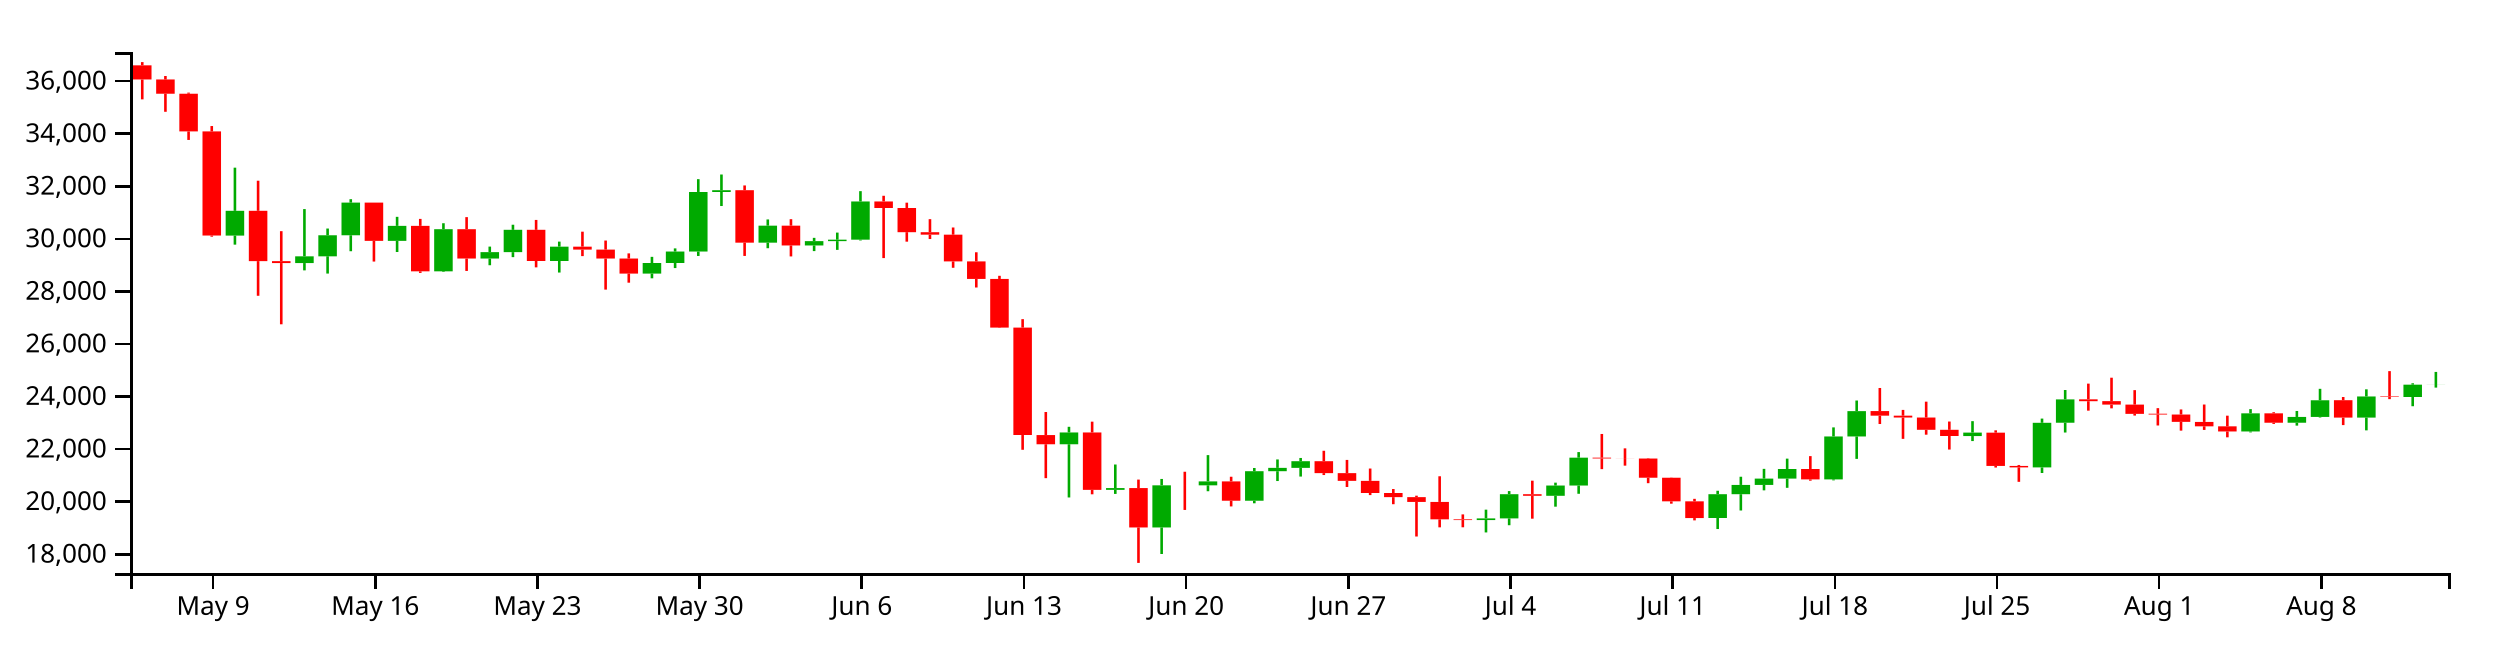
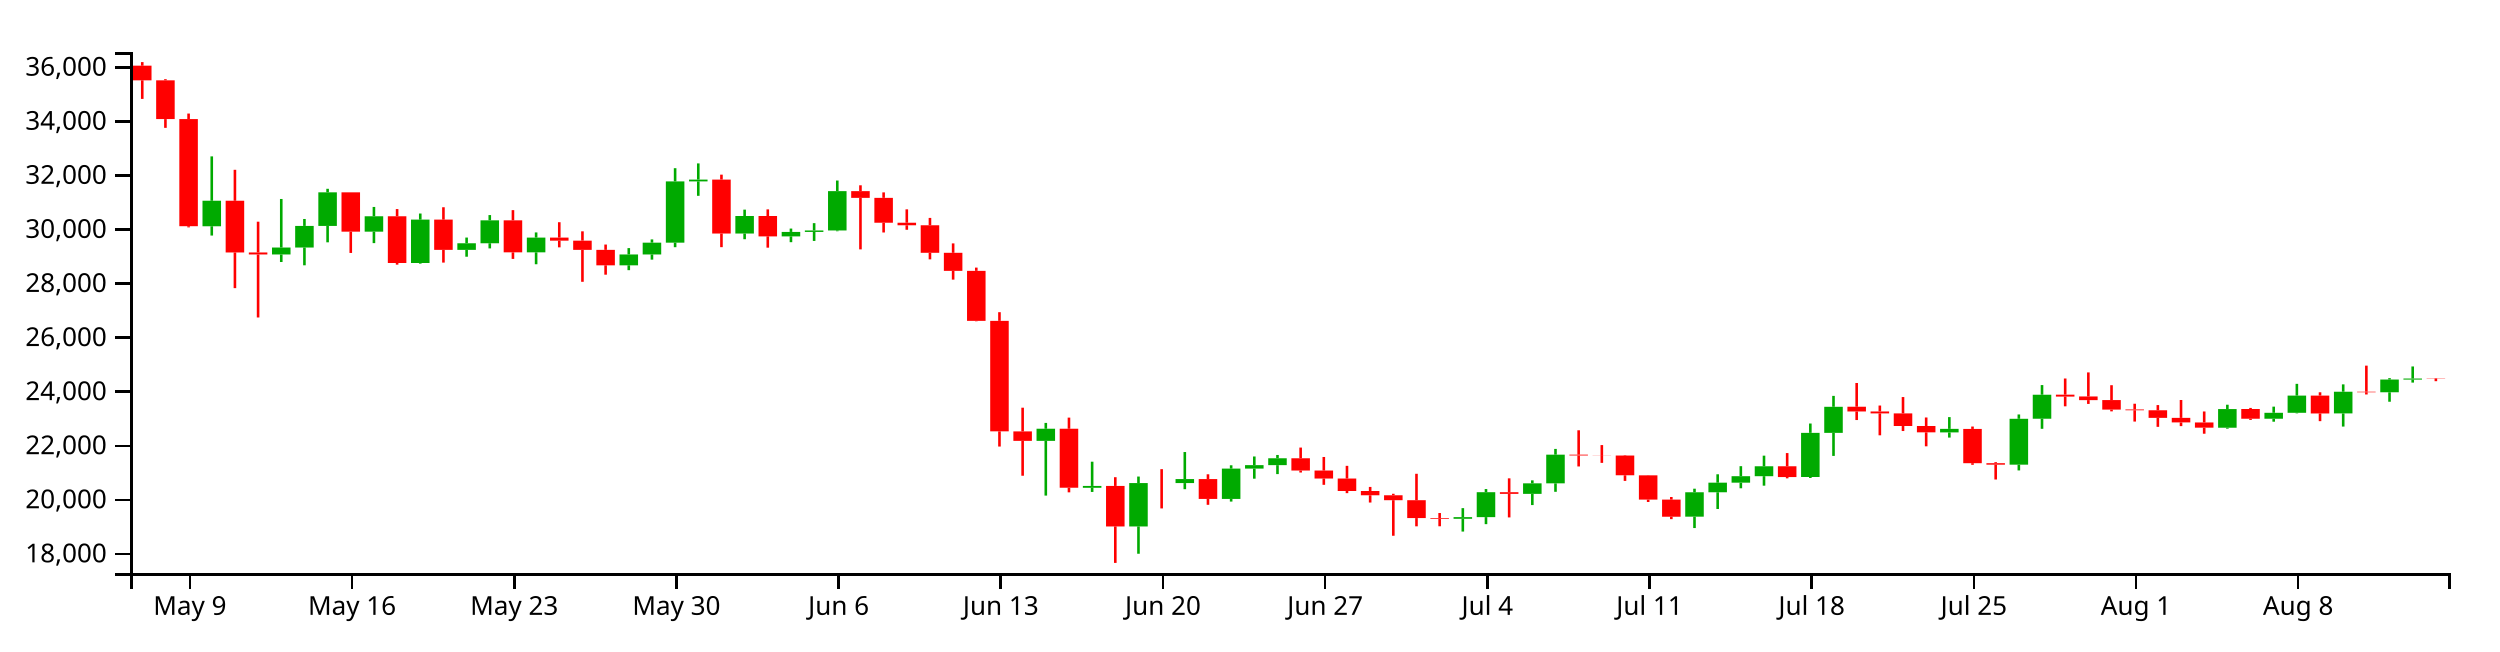
<svg xmlns="http://www.w3.org/2000/svg" version="1.1" width="960" height="250">
  <g transform="translate(50,20)">
    <style>.axis path,.axis line{fill:none;stroke:#000;shape-rendering:crispEdges;}path.candle{stroke:#000000;}path.candle.body{stroke-width:0;}path.candle.up{fill:#00AA00;stroke:#00AA00;}path.candle.down{fill:#FF0000;stroke:#FF0000;}</style>
    <g class="candlestick">
      <g class="data">
-         <path class="candle body up" d="M 36.653 70.474 l 7.117 0 L 43.77 60.958 l -7.117 0 L 36.653 70.474 M 63.343 81.016 l 7.117 0 L 70.46 78.419 l -7.117 0 L 63.343 81.016 M 72.239 78.419 l 7.117 0 L 79.356 70.348 l -7.117 0 L 72.239 78.419 M 81.136 70.348 l 7.117 0 L 88.253 57.811 l -7.117 0 L 81.136 70.348 M 98.928 72.495 l 7.117 0 L 106.046 66.732 l -7.117 0 L 98.928 72.495 M 116.721 84.189 l 7.117 0 L 123.838 68.001 l -7.117 0 L 116.721 84.189 M 134.514 79.287 l 7.117 0 L 141.631 76.824 l -7.117 0 L 134.514 79.287 M 143.411 76.824 l 7.117 0 L 150.528 68.256 l -7.117 0 L 143.411 76.824 M 161.204 80.215 l 7.117 0 L 168.321 74.709 l -7.117 0 L 161.204 80.215 M 196.789 85.052 l 7.117 0 L 203.906 81 l -7.117 0 L 196.789 85.052 M 205.686 81 l 7.117 0 L 212.803 76.592 l -7.117 0 L 205.686 81 M 214.582 76.592 l 7.117 0 L 221.699 53.72 l -7.117 0 L 214.582 76.592 M 223.479 53.72 l 7.117 0 L 230.596 53.045 l -7.117 0 L 223.479 53.72 M 241.271 73.183 l 7.117 0 L 248.389 66.655 l -7.117 0 L 241.271 73.183 M 259.064 74.249 l 7.117 0 L 266.182 72.595 l -7.117 0 L 259.064 74.249 M 267.961 72.595 l 7.117 0 L 275.078 72.038 l -7.117 0 L 267.961 72.595 M 276.857 72.039 l 7.117 0 L 283.974 57.364 l -7.117 0 L 276.857 72.039 M 356.925 150.59 l 7.117 0 L 364.042 146.075 l -7.117 0 L 356.925 150.59 M 374.718 168.11 l 7.117 0 L 381.835 167.421 l -7.117 0 L 374.718 168.11 M 392.511 182.541 l 7.117 0 L 399.628 166.359 l -7.117 0 L 392.511 182.541 M 410.304 166.36 l 7.117 0 L 417.421 164.85 l -7.117 0 L 410.304 166.36 M 428.097 172.274 l 7.117 0 L 435.214 160.948 l -7.117 0 L 428.097 172.274 M 436.993 160.948 l 7.117 0 L 444.11 159.661 l -7.117 0 L 436.993 160.948 M 445.89 159.661 l 7.117 0 L 453.007 157.102 l -7.117 0 L 445.89 159.661 M 517.061 179.694 l 7.117 0 L 524.178 179.058 l -7.117 0 L 517.061 179.694 M 525.958 179.058 l 7.117 0 L 533.075 169.764 l -7.117 0 L 525.958 179.058 M 543.75 170.378 l 7.117 0 L 550.868 166.455 l -7.117 0 L 543.75 170.378 M 552.647 166.455 l 7.117 0 L 559.764 155.752 l -7.117 0 L 552.647 166.455 M 606.026 178.902 l 7.117 0 L 613.143 169.782 l -7.117 0 L 606.026 178.902 M 614.922 169.782 l 7.117 0 L 622.039 166.21 l -7.117 0 L 614.922 169.782 M 623.818 166.21 l 7.117 0 L 630.936 163.775 l -7.117 0 L 623.818 166.21 M 632.715 163.775 l 7.117 0 L 639.832 160.086 l -7.117 0 L 632.715 163.775 M 650.508 164.083 l 7.117 0 L 657.625 147.601 l -7.117 0 L 650.508 164.083 M 659.404 147.601 l 7.117 0 L 666.521 137.871 l -7.117 0 L 659.404 147.601 M 703.886 147.439 l 7.117 0 L 711.004 146.116 l -7.117 0 L 703.886 147.439 M 730.576 159.489 l 7.117 0 L 737.693 142.354 l -7.117 0 L 730.576 159.489 M 739.472 142.335 l 7.117 0 L 746.589 133.366 l -7.117 0 L 739.472 142.335 M 810.644 145.685 l 7.117 0 L 817.761 138.721 l -7.117 0 L 810.644 145.685 M 828.437 142.336 l 7.117 0 L 835.554 140.114 l -7.117 0 L 828.437 142.336 M 837.333 140.114 l 7.117 0 L 844.45 133.699 l -7.117 0 L 837.333 140.114 M 855.126 140.347 l 7.117 0 L 862.243 132.245 l -7.117 0 L 855.126 140.347 M 872.919 132.456 l 7.117 0 L 880.036 127.707 l -7.117 0 L 872.919 132.456 M 881.815 127.727 l 7.117 0 L 888.932 127.715 l -7.117 0 L 881.815 127.727" />
-         <path class="candle body down" d="M 1.068 5.084 l 7.117 0 L 8.185 10.526 l -7.117 0 L 1.068 5.084 M 9.964 10.526 l 7.117 0 L 17.081 15.99 l -7.117 0 L 9.964 10.526 M 18.86 15.99 l 7.117 0 L 25.978 30.464 l -7.117 0 L 18.86 15.99 M 27.757 30.464 l 7.117 0 L 34.874 70.453 l -7.117 0 L 27.757 30.464 M 45.55 60.957 l 7.117 0 L 52.667 80.267 l -7.117 0 L 45.55 60.957 M 54.446 80.267 l 7.117 0 L 61.563 81.016 l -7.117 0 L 54.446 80.267 M 90.032 57.811 l 7.117 0 L 97.149 72.495 l -7.117 0 L 90.032 57.811 M 107.825 66.732 l 7.117 0 L 114.942 84.189 l -7.117 0 L 107.825 66.732 M 125.618 68.001 l 7.117 0 L 132.735 79.287 l -7.117 0 L 125.618 68.001 M 152.307 68.256 l 7.117 0 L 159.424 80.214 l -7.117 0 L 152.307 68.256 M 170.1 74.709 l 7.117 0 L 177.217 75.844 l -7.117 0 L 170.1 74.709 M 178.996 75.844 l 7.117 0 L 186.114 79.284 l -7.117 0 L 178.996 75.844 M 187.893 79.284 l 7.117 0 L 195.01 85.052 l -7.117 0 L 187.893 79.284 M 232.375 53.045 l 7.117 0 L 239.492 73.183 l -7.117 0 L 232.375 53.045 M 250.168 66.655 l 7.117 0 L 257.285 74.249 l -7.117 0 L 250.168 66.655 M 285.754 57.364 l 7.117 0 L 292.871 59.865 l -7.117 0 L 285.754 57.364 M 294.65 59.865 l 7.117 0 L 301.767 69.156 l -7.117 0 L 294.65 59.865 M 303.547 69.156 l 7.117 0 L 310.664 70.114 l -7.117 0 L 303.547 69.156 M 312.443 70.114 l 7.117 0 L 319.56 80.389 l -7.117 0 L 312.443 70.114 M 321.339 80.389 l 7.117 0 L 328.457 87.123 l -7.117 0 L 321.339 80.389 M 330.236 87.122 l 7.117 0 L 337.353 105.796 l -7.117 0 L 330.236 87.122 M 339.132 105.796 l 7.117 0 L 346.25 147.047 l -7.117 0 L 339.132 105.796 M 348.029 147.069 l 7.117 0 L 355.146 150.59 l -7.117 0 L 348.029 147.069 M 365.822 146.075 l 7.117 0 L 372.939 168.102 l -7.117 0 L 365.822 146.075 M 383.615 167.421 l 7.117 0 L 390.732 182.541 l -7.117 0 L 383.615 167.421 M 401.407 166.359 l 7.117 0 L 408.525 166.361 l -7.117 0 L 401.407 166.359 M 419.2 164.85 l 7.117 0 L 426.317 172.274 l -7.117 0 L 419.2 164.85 M 454.786 157.102 l 7.117 0 L 461.903 161.676 l -7.117 0 L 454.786 157.102 M 463.683 161.675 l 7.117 0 L 470.8 164.658 l -7.117 0 L 463.683 161.675 M 472.579 164.658 l 7.117 0 L 479.696 169.314 l -7.117 0 L 472.579 164.658 M 481.475 169.314 l 7.117 0 L 488.593 170.911 l -7.117 0 L 481.475 169.314 M 490.372 170.911 l 7.117 0 L 497.489 172.736 l -7.117 0 L 490.372 170.911 M 499.268 172.736 l 7.117 0 L 506.385 179.422 l -7.117 0 L 499.268 172.736 M 508.165 179.422 l 7.117 0 L 515.282 179.694 l -7.117 0 L 508.165 179.422 M 534.854 169.764 l 7.117 0 L 541.971 170.378 l -7.117 0 L 534.854 169.764 M 561.543 155.752 l 7.117 0 L 568.661 156.057 l -7.117 0 L 561.543 155.752 M 570.44 156.057 l 7.117 0 L 577.557 156.086 l -7.117 0 L 570.44 156.057 M 579.336 156.083 l 7.117 0 L 586.453 163.448 l -7.117 0 L 579.336 156.083 M 588.233 163.462 l 7.117 0 L 595.35 172.52 l -7.117 0 L 588.233 163.462 M 597.129 172.52 l 7.117 0 L 604.246 178.928 l -7.117 0 L 597.129 172.52 M 641.611 160.086 l 7.117 0 L 648.729 164.097 l -7.117 0 L 641.611 160.086 M 668.301 137.852 l 7.117 0 L 675.418 139.62 l -7.117 0 L 668.301 137.852 M 677.197 139.62 l 7.117 0 L 684.314 140.338 l -7.117 0 L 677.197 139.62 M 686.094 140.338 l 7.117 0 L 693.211 145.055 l -7.117 0 L 686.094 140.338 M 694.99 145.055 l 7.117 0 L 702.107 147.414 l -7.117 0 L 694.99 145.055 M 712.783 146.142 l 7.117 0 L 719.9 158.922 l -7.117 0 L 712.783 146.142 M 721.679 158.922 l 7.117 0 L 728.796 159.489 l -7.117 0 L 721.679 158.922 M 748.369 133.343 l 7.117 0 L 755.486 134.064 l -7.117 0 L 748.369 133.343 M 757.265 134.029 l 7.117 0 L 764.382 135.379 l -7.117 0 L 757.265 134.029 M 766.162 135.368 l 7.117 0 L 773.279 138.913 l -7.117 0 L 766.162 135.368 M 775.058 138.883 l 7.117 0 L 782.175 139.169 l -7.117 0 L 775.058 138.883 M 783.954 139.18 l 7.117 0 L 791.072 141.997 l -7.117 0 L 783.954 139.18 M 792.851 142.016 l 7.117 0 L 799.968 143.707 l -7.117 0 L 792.851 142.016 M 801.747 143.722 l 7.117 0 L 808.864 145.679 l -7.117 0 L 801.747 143.722 M 819.54 138.709 l 7.117 0 L 826.657 142.336 l -7.117 0 L 819.54 138.709 M 846.23 133.689 l 7.117 0 L 853.347 140.36 l -7.117 0 L 846.23 133.689 M 864.022 132.245 l 7.117 0 L 871.14 132.443 l -7.117 0 L 864.022 132.245" />
+         <path class="candle body up" d="M 27.757 66.883 l 7.117 0 L 34.874 57.094 l -7.117 0 L 27.757 66.883 M 54.446 77.726 l 7.117 0 L 61.563 75.055 l -7.117 0 L 54.446 77.726 M 63.343 75.055 l 7.117 0 L 70.46 66.753 l -7.117 0 L 63.343 75.055 M 72.239 66.753 l 7.117 0 L 79.356 53.857 l -7.117 0 L 72.239 66.753 M 90.032 68.961 l 7.117 0 L 97.149 63.034 l -7.117 0 L 90.032 68.961 M 107.825 80.99 l 7.117 0 L 114.942 64.339 l -7.117 0 L 107.825 80.99 M 125.618 75.948 l 7.117 0 L 132.735 73.414 l -7.117 0 L 125.618 75.948 M 134.514 73.414 l 7.117 0 L 141.631 64.602 l -7.117 0 L 134.514 73.414 M 152.307 76.902 l 7.117 0 L 159.424 71.239 l -7.117 0 L 152.307 76.902 M 187.893 81.878 l 7.117 0 L 195.01 77.709 l -7.117 0 L 187.893 81.878 M 196.789 77.709 l 7.117 0 L 203.906 73.175 l -7.117 0 L 196.789 77.709 M 205.686 73.175 l 7.117 0 L 212.803 49.65 l -7.117 0 L 205.686 73.175 M 214.582 49.65 l 7.117 0 L 221.699 48.956 l -7.117 0 L 214.582 49.65 M 232.375 69.669 l 7.117 0 L 239.492 62.954 l -7.117 0 L 232.375 69.669 M 250.168 70.765 l 7.117 0 L 257.285 69.065 l -7.117 0 L 250.168 70.765 M 259.064 69.065 l 7.117 0 L 266.182 68.492 l -7.117 0 L 259.064 69.065 M 267.961 68.492 l 7.117 0 L 275.078 53.399 l -7.117 0 L 267.961 68.492 M 348.029 149.288 l 7.117 0 L 355.146 144.644 l -7.117 0 L 348.029 149.288 M 365.822 167.308 l 7.117 0 L 372.939 166.6 l -7.117 0 L 365.822 167.308 M 383.615 182.152 l 7.117 0 L 390.732 165.508 l -7.117 0 L 383.615 182.152 M 401.407 165.509 l 7.117 0 L 408.525 163.956 l -7.117 0 L 401.407 165.509 M 419.2 171.592 l 7.117 0 L 426.317 159.942 l -7.117 0 L 419.2 171.592 M 428.097 159.942 l 7.117 0 L 435.214 158.618 l -7.117 0 L 428.097 159.942 M 436.993 158.618 l 7.117 0 L 444.11 155.986 l -7.117 0 L 436.993 158.618 M 508.165 179.224 l 7.117 0 L 515.282 178.57 l -7.117 0 L 508.165 179.224 M 517.061 178.57 l 7.117 0 L 524.178 169.01 l -7.117 0 L 517.061 178.57 M 534.854 169.641 l 7.117 0 L 541.971 165.607 l -7.117 0 L 534.854 169.641 M 543.75 165.607 l 7.117 0 L 550.868 154.597 l -7.117 0 L 543.75 165.607 M 597.129 178.409 l 7.117 0 L 604.246 169.029 l -7.117 0 L 597.129 178.409 M 606.026 169.029 l 7.117 0 L 613.143 165.354 l -7.117 0 L 606.026 169.029 M 614.922 165.354 l 7.117 0 L 622.039 162.85 l -7.117 0 L 614.922 165.354 M 623.818 162.85 l 7.117 0 L 630.936 159.055 l -7.117 0 L 623.818 162.85 M 641.611 163.166 l 7.117 0 L 648.729 146.213 l -7.117 0 L 641.611 163.166 M 650.508 146.213 l 7.117 0 L 657.625 136.205 l -7.117 0 L 650.508 146.213 M 694.99 146.047 l 7.117 0 L 702.107 144.686 l -7.117 0 L 694.99 146.047 M 721.679 158.442 l 7.117 0 L 728.796 140.816 l -7.117 0 L 721.679 158.442 M 730.576 140.797 l 7.117 0 L 737.693 131.572 l -7.117 0 L 730.576 140.797 M 801.747 144.243 l 7.117 0 L 808.864 137.079 l -7.117 0 L 801.747 144.243 M 819.54 140.798 l 7.117 0 L 826.657 138.512 l -7.117 0 L 819.54 140.798 M 828.437 138.512 l 7.117 0 L 835.554 131.914 l -7.117 0 L 828.437 138.512 M 846.23 138.752 l 7.117 0 L 853.347 130.418 l -7.117 0 L 846.23 138.752 M 864.022 130.636 l 7.117 0 L 871.14 125.751 l -7.117 0 L 864.022 130.636 M 872.919 125.771 l 7.117 0 L 880.036 125.359 l -7.117 0 L 872.919 125.771" />
+         <path class="candle body down" d="M 1.068 5.222 l 7.117 0 L 8.185 10.842 l -7.117 0 L 1.068 5.222 M 9.964 10.842 l 7.117 0 L 17.081 25.729 l -7.117 0 L 9.964 10.842 M 18.86 25.729 l 7.117 0 L 25.978 66.861 l -7.117 0 L 18.86 25.729 M 36.653 57.094 l 7.117 0 L 43.77 76.956 l -7.117 0 L 36.653 57.094 M 45.55 76.956 l 7.117 0 L 52.667 77.726 l -7.117 0 L 45.55 76.956 M 81.136 53.857 l 7.117 0 L 88.253 68.961 l -7.117 0 L 81.136 53.857 M 98.928 63.034 l 7.117 0 L 106.046 80.99 l -7.117 0 L 98.928 63.034 M 116.721 64.339 l 7.117 0 L 123.838 75.948 l -7.117 0 L 116.721 64.339 M 143.411 64.602 l 7.117 0 L 150.528 76.901 l -7.117 0 L 143.411 64.602 M 161.204 71.239 l 7.117 0 L 168.321 72.406 l -7.117 0 L 161.204 71.239 M 170.1 72.406 l 7.117 0 L 177.217 75.944 l -7.117 0 L 170.1 72.406 M 178.996 75.944 l 7.117 0 L 186.114 81.878 l -7.117 0 L 178.996 75.944 M 223.479 48.956 l 7.117 0 L 230.596 69.669 l -7.117 0 L 223.479 48.956 M 241.271 62.954 l 7.117 0 L 248.389 70.765 l -7.117 0 L 241.271 62.954 M 276.857 53.399 l 7.117 0 L 283.974 55.971 l -7.117 0 L 276.857 53.399 M 285.754 55.971 l 7.117 0 L 292.871 65.527 l -7.117 0 L 285.754 55.971 M 294.65 65.527 l 7.117 0 L 301.767 66.512 l -7.117 0 L 294.65 65.527 M 303.547 66.512 l 7.117 0 L 310.664 77.081 l -7.117 0 L 303.547 66.512 M 312.443 77.081 l 7.117 0 L 319.56 84.007 l -7.117 0 L 312.443 77.081 M 321.339 84.007 l 7.117 0 L 328.457 103.214 l -7.117 0 L 321.339 84.007 M 330.236 103.214 l 7.117 0 L 337.353 145.644 l -7.117 0 L 330.236 103.214 M 339.132 145.666 l 7.117 0 L 346.25 149.288 l -7.117 0 L 339.132 145.666 M 356.925 144.644 l 7.117 0 L 364.042 167.301 l -7.117 0 L 356.925 144.644 M 374.718 166.6 l 7.117 0 L 381.835 182.152 l -7.117 0 L 374.718 166.6 M 392.511 165.508 l 7.117 0 L 399.628 165.509 l -7.117 0 L 392.511 165.508 M 410.304 163.956 l 7.117 0 L 417.421 171.592 l -7.117 0 L 410.304 163.956 M 445.89 155.986 l 7.117 0 L 453.007 160.69 l -7.117 0 L 445.89 155.986 M 454.786 160.69 l 7.117 0 L 461.903 163.758 l -7.117 0 L 454.786 160.69 M 463.683 163.758 l 7.117 0 L 470.8 168.547 l -7.117 0 L 463.683 163.758 M 472.579 168.547 l 7.117 0 L 479.696 170.19 l -7.117 0 L 472.579 168.547 M 481.475 170.19 l 7.117 0 L 488.593 172.067 l -7.117 0 L 481.475 170.19 M 490.372 172.067 l 7.117 0 L 497.489 178.944 l -7.117 0 L 490.372 172.067 M 499.268 178.944 l 7.117 0 L 506.385 179.224 l -7.117 0 L 499.268 178.944 M 525.958 169.01 l 7.117 0 L 533.075 169.642 l -7.117 0 L 525.958 169.01 M 552.647 154.597 l 7.117 0 L 559.764 154.911 l -7.117 0 L 552.647 154.597 M 561.543 154.911 l 7.117 0 L 568.661 154.942 l -7.117 0 L 561.543 154.911 M 570.44 154.938 l 7.117 0 L 577.557 162.513 l -7.117 0 L 570.44 154.938 M 579.336 162.527 l 7.117 0 L 586.453 171.845 l -7.117 0 L 579.336 162.527 M 588.233 171.845 l 7.117 0 L 595.35 178.435 l -7.117 0 L 588.233 171.845 M 632.715 159.055 l 7.117 0 L 639.832 163.181 l -7.117 0 L 632.715 159.055 M 659.404 136.186 l 7.117 0 L 666.521 138.005 l -7.117 0 L 659.404 136.186 M 668.301 138.005 l 7.117 0 L 675.418 138.743 l -7.117 0 L 668.301 138.005 M 677.197 138.743 l 7.117 0 L 684.314 143.595 l -7.117 0 L 677.197 138.743 M 686.094 143.595 l 7.117 0 L 693.211 146.021 l -7.117 0 L 686.094 143.595 M 703.886 144.713 l 7.117 0 L 711.004 157.858 l -7.117 0 L 703.886 144.713 M 712.783 157.858 l 7.117 0 L 719.9 158.442 l -7.117 0 L 712.783 157.858 M 739.472 131.548 l 7.117 0 L 746.589 132.29 l -7.117 0 L 739.472 131.548 M 748.369 132.254 l 7.117 0 L 755.486 133.642 l -7.117 0 L 748.369 132.254 M 757.265 133.631 l 7.117 0 L 764.382 137.278 l -7.117 0 L 757.265 133.631 M 766.162 137.246 l 7.117 0 L 773.279 137.541 l -7.117 0 L 766.162 137.246 M 775.058 137.552 l 7.117 0 L 782.175 140.45 l -7.117 0 L 775.058 137.552 M 783.954 140.469 l 7.117 0 L 791.072 142.208 l -7.117 0 L 783.954 140.469 M 792.851 142.224 l 7.117 0 L 799.968 144.237 l -7.117 0 L 792.851 142.224 M 810.644 137.068 l 7.117 0 L 817.761 140.798 l -7.117 0 L 810.644 137.068 M 837.333 131.904 l 7.117 0 L 844.45 138.766 l -7.117 0 L 837.333 131.904 M 855.126 130.418 l 7.117 0 L 862.243 130.623 l -7.117 0 L 855.126 130.418 M 881.815 125.342 l 7.117 0 L 888.932 125.427 l -7.117 0 L 881.815 125.342" />
        <path class="candle body equal" />
-         <path class="candle wick up" d="M 40.212 44.386 L 40.212 60.958 M 40.212 70.474 L 40.212 73.944 M 66.901 60.289 L 66.901 78.419 M 66.901 81.016 L 66.901 83.822 M 75.798 67.758 L 75.798 70.348 M 75.798 78.419 L 75.798 85.05 M 84.694 56.487 L 84.694 57.811 M 84.694 70.348 L 84.694 76.471 M 102.487 63.266 L 102.487 66.732 M 102.487 72.495 L 102.487 76.77 M 120.28 65.721 L 120.28 68.001 M 120.28 84.189 L 120.28 84.431 M 138.073 74.693 L 138.073 76.824 M 138.073 79.287 L 138.073 81.848 M 146.969 66.298 L 146.969 68.256 M 146.969 76.824 L 146.969 78.741 M 164.762 72.779 L 164.762 74.709 M 164.762 80.215 L 164.762 84.657 M 200.348 78.631 L 200.348 81 M 200.348 85.052 L 200.348 86.867 M 209.244 75.384 L 209.244 76.592 M 209.244 81 L 209.244 82.939 M 218.141 48.797 L 218.141 53.72 M 218.141 76.592 L 218.141 78.292 M 227.037 47.01 L 227.037 53.045 M 227.037 53.72 L 227.037 59.111 M 244.83 64.269 L 244.83 66.655 M 244.83 73.183 L 244.83 75.315 M 262.623 71.335 L 262.623 72.595 M 262.623 74.249 L 262.623 76.421 M 271.519 69.316 L 271.519 72.038 M 271.519 72.595 L 271.519 75.952 M 280.416 53.403 L 280.416 57.364 M 280.416 72.039 L 280.416 72.331 M 360.484 143.892 L 360.484 146.075 M 360.484 150.59 L 360.484 171.026 M 378.277 158.372 L 378.277 167.421 M 378.277 168.11 L 378.277 169.663 M 396.07 163.917 L 396.07 166.359 M 396.07 182.541 L 396.07 192.738 M 413.862 154.763 L 413.862 164.85 M 413.862 166.36 L 413.862 168.636 M 431.655 159.708 L 431.655 160.948 M 431.655 172.274 L 431.655 173.262 M 440.552 156.424 L 440.552 159.661 M 440.552 160.948 L 440.552 164.717 M 449.448 155.858 L 449.448 157.102 M 449.448 159.661 L 449.448 163.002 M 520.62 175.709 L 520.62 179.058 M 520.62 179.694 L 520.62 184.456 M 529.516 168.58 L 529.516 169.764 M 529.516 179.058 L 529.516 181.687 M 547.309 165.338 L 547.309 166.455 M 547.309 170.378 L 547.309 174.562 M 556.206 153.601 L 556.206 155.752 M 556.206 166.455 L 556.206 169.613 M 609.584 168.453 L 609.584 169.782 M 609.584 178.902 L 609.584 183.145 M 618.481 163.069 L 618.481 166.21 M 618.481 169.782 L 618.481 176.028 M 627.377 160.041 L 627.377 163.775 M 627.377 166.21 L 627.377 168.294 M 636.273 156.116 L 636.273 160.086 M 636.273 163.775 L 636.273 167.322 M 654.066 144.118 L 654.066 147.601 M 654.066 164.083 L 654.066 164.457 M 662.963 133.799 L 662.963 137.871 M 662.963 147.601 L 662.963 156.211 M 707.445 141.726 L 707.445 146.116 M 707.445 147.439 L 707.445 149.371 M 734.134 140.737 L 734.134 142.354 M 734.134 159.489 L 734.134 161.631 M 743.031 129.765 L 743.031 133.366 M 743.031 142.335 L 743.031 146.091 M 814.202 137.101 L 814.202 138.721 M 814.202 145.685 L 814.202 146.043 M 831.995 137.816 L 831.995 140.114 M 831.995 142.336 L 831.995 143.442 M 840.892 129.308 L 840.892 133.699 M 840.892 140.114 L 840.892 140.317 M 858.685 129.5 L 858.685 132.245 M 858.685 140.347 L 858.685 145.258 M 876.477 127.173 L 876.477 127.707 M 876.477 132.456 L 876.477 135.99 M 885.374 122.818 L 885.374 127.715 M 885.374 127.727 L 885.374 128.842" style="stroke-width: 1px;" />
-         <path class="candle wick down" d="M 4.626 3.846 L 4.626 5.084 M 4.626 10.526 L 4.626 18.154 M 13.523 9.189 L 13.523 10.526 M 13.523 15.99 L 13.523 22.928 M 22.419 15.568 L 22.419 15.99 M 22.419 30.464 L 22.419 33.738 M 31.315 28.397 L 31.315 30.464 M 31.315 70.453 L 31.315 70.887 M 49.108 49.396 L 49.108 60.957 M 49.108 80.267 L 49.108 93.579 M 58.005 68.77 L 58.005 80.267 M 58.005 81.016 L 58.005 104.53 M 93.591 57.811 L 93.591 57.811 M 93.591 72.495 L 93.591 80.438 M 111.383 64.057 L 111.383 66.732 M 111.383 84.189 L 111.383 84.803 M 129.176 63.378 L 129.176 68.001 M 129.176 79.287 L 129.176 84.041 M 155.866 64.456 L 155.866 68.256 M 155.866 80.214 L 155.866 82.665 M 173.659 68.965 L 173.659 74.709 M 173.659 75.844 L 173.659 78.347 M 182.555 72.367 L 182.555 75.844 M 182.555 79.284 L 182.555 91.212 M 191.451 77.302 L 191.451 79.284 M 191.451 85.052 L 191.451 88.554 M 235.934 51.209 L 235.934 53.045 M 235.934 73.183 L 235.934 78.278 M 253.727 64.168 L 253.727 66.655 M 253.727 74.249 L 253.727 78.466 M 289.312 55.179 L 289.312 57.364 M 289.312 59.865 L 289.312 79.106 M 298.209 57.827 L 298.209 59.865 M 298.209 69.156 L 298.209 72.799 M 307.105 64.158 L 307.105 69.156 M 307.105 70.114 L 307.105 71.787 M 316.002 67.359 L 316.002 70.114 M 316.002 80.389 L 316.002 82.83 M 324.898 76.871 L 324.898 80.389 M 324.898 87.123 L 324.898 90.4 M 333.794 85.909 L 333.794 87.122 M 333.794 105.796 L 333.794 105.943 M 342.691 102.553 L 342.691 105.796 M 342.691 147.047 L 342.691 152.716 M 351.587 138.211 L 351.587 147.069 M 351.587 150.59 L 351.587 163.614 M 369.38 141.917 L 369.38 146.075 M 369.38 168.102 L 369.38 169.811 M 387.173 164.159 L 387.173 167.421 M 387.173 182.541 L 387.173 196.154 M 404.966 161.151 L 404.966 166.359 M 404.966 166.361 L 404.966 175.816 M 422.759 163.069 L 422.759 164.85 M 422.759 172.274 L 422.759 174.469 M 458.345 153.097 L 458.345 157.102 M 458.345 161.676 L 458.345 162.416 M 467.241 156.611 L 467.241 161.675 M 467.241 164.658 L 467.241 167.005 M 476.138 159.919 L 476.138 164.658 M 476.138 169.314 L 476.138 170.114 M 485.034 167.789 L 485.034 169.314 M 485.034 170.911 L 485.034 173.617 M 493.93 170.345 L 493.93 170.911 M 493.93 172.736 L 493.93 186.021 M 502.827 162.884 L 502.827 172.736 M 502.827 179.422 L 502.827 182.498 M 511.723 177.528 L 511.723 179.422 M 511.723 179.694 L 511.723 182.478 M 538.413 164.583 L 538.413 169.764 M 538.413 170.378 L 538.413 179.173 M 565.102 146.644 L 565.102 155.752 M 565.102 156.057 L 565.102 160.15 M 573.998 152.169 L 573.998 156.057 M 573.998 156.086 L 573.998 158.809 M 582.895 155.927 L 582.895 156.083 M 582.895 163.448 L 582.895 165.542 M 591.791 163.387 L 591.791 163.462 M 591.791 172.52 L 591.791 173.412 M 600.688 171.553 L 600.688 172.52 M 600.688 178.928 L 600.688 179.823 M 645.17 155.151 L 645.17 160.086 M 645.17 164.097 L 645.17 164.583 M 671.859 128.988 L 671.859 137.852 M 671.859 139.62 L 671.859 142.821 M 680.756 137.405 L 680.756 139.62 M 680.756 140.338 L 680.756 148.52 M 689.652 134.239 L 689.652 140.338 M 689.652 145.055 L 689.652 146.92 M 698.549 141.866 L 698.549 145.055 M 698.549 147.414 L 698.549 152.627 M 716.341 145.245 L 716.341 146.142 M 716.341 158.922 L 716.341 159.537 M 725.238 158.549 L 725.238 158.922 M 725.238 159.489 L 725.238 165.022 M 751.927 127.313 L 751.927 133.343 M 751.927 134.064 L 751.927 137.695 M 760.824 125.039 L 760.824 134.029 M 760.824 135.379 L 760.824 136.805 M 769.72 129.815 L 769.72 135.368 M 769.72 138.913 L 769.72 139.58 M 778.617 136.73 L 778.617 138.883 M 778.617 139.169 L 778.617 143.388 M 787.513 137.232 L 787.513 139.18 M 787.513 141.997 L 787.513 145.362 M 796.409 135.337 L 796.409 142.016 M 796.409 143.707 L 796.409 145.091 M 805.306 139.62 L 805.306 143.722 M 805.306 145.679 L 805.306 147.93 M 823.099 138.297 L 823.099 138.709 M 823.099 142.336 L 823.099 142.787 M 849.788 132.455 L 849.788 133.689 M 849.788 140.36 L 849.788 143.236 M 867.581 122.51 L 867.581 132.245 M 867.581 132.443 L 867.581 133.273" style="stroke-width: 1px;" />
+         <path class="candle wick up" d="M 31.315 40.049 L 31.315 57.094 M 31.315 66.883 L 31.315 70.452 M 58.005 56.406 L 58.005 75.055 M 58.005 77.726 L 58.005 80.613 M 66.901 64.09 L 66.901 66.753 M 66.901 75.055 L 66.901 81.876 M 75.798 52.496 L 75.798 53.857 M 75.798 66.753 L 75.798 73.052 M 93.591 59.469 L 93.591 63.034 M 93.591 68.961 L 93.591 73.359 M 111.383 61.993 L 111.383 64.339 M 111.383 80.99 L 111.383 81.238 M 129.176 71.223 L 129.176 73.414 M 129.176 75.948 L 129.176 78.582 M 138.073 62.587 L 138.073 64.602 M 138.073 73.414 L 138.073 75.386 M 155.866 69.253 L 155.866 71.239 M 155.866 76.902 L 155.866 81.471 M 191.451 75.273 L 191.451 77.709 M 191.451 81.878 L 191.451 83.744 M 200.348 71.933 L 200.348 73.175 M 200.348 77.709 L 200.348 79.704 M 209.244 44.586 L 209.244 49.65 M 209.244 73.175 L 209.244 74.924 M 218.141 42.748 L 218.141 48.956 M 218.141 49.65 L 218.141 55.195 M 235.934 60.5 L 235.934 62.954 M 235.934 69.669 L 235.934 71.862 M 253.727 67.769 L 253.727 69.065 M 253.727 70.765 L 253.727 73 M 262.623 65.691 L 262.623 68.492 M 262.623 69.065 L 262.623 72.518 M 271.519 49.323 L 271.519 53.399 M 271.519 68.492 L 271.519 68.793 M 351.587 142.399 L 351.587 144.644 M 351.587 149.288 L 351.587 170.308 M 369.38 157.292 L 369.38 166.6 M 369.38 167.308 L 369.38 168.906 M 387.173 162.996 L 387.173 165.508 M 387.173 182.152 L 387.173 192.641 M 404.966 153.58 L 404.966 163.956 M 404.966 165.509 L 404.966 167.85 M 422.759 158.667 L 422.759 159.942 M 422.759 171.592 L 422.759 172.608 M 431.655 155.289 L 431.655 158.618 M 431.655 159.942 L 431.655 163.819 M 440.552 154.706 L 440.552 155.986 M 440.552 158.618 L 440.552 162.055 M 511.723 175.125 L 511.723 178.57 M 511.723 179.224 L 511.723 184.122 M 520.62 167.792 L 520.62 169.01 M 520.62 178.57 L 520.62 181.274 M 538.413 164.457 L 538.413 165.607 M 538.413 169.641 L 538.413 173.945 M 547.309 152.385 L 547.309 154.597 M 547.309 165.607 L 547.309 168.854 M 600.688 167.661 L 600.688 169.029 M 600.688 178.409 L 600.688 182.773 M 609.584 162.124 L 609.584 165.354 M 609.584 169.029 L 609.584 175.453 M 618.481 159.009 L 618.481 162.85 M 618.481 165.354 L 618.481 167.498 M 627.377 154.972 L 627.377 159.055 M 627.377 162.85 L 627.377 166.498 M 645.17 142.631 L 645.17 146.213 M 645.17 163.166 L 645.17 163.552 M 654.066 132.018 L 654.066 136.205 M 654.066 146.213 L 654.066 155.069 M 698.549 140.171 L 698.549 144.686 M 698.549 146.047 L 698.549 148.035 M 725.238 139.154 L 725.238 140.816 M 725.238 158.442 L 725.238 160.644 M 734.134 127.868 L 734.134 131.572 M 734.134 140.797 L 734.134 144.661 M 805.306 135.414 L 805.306 137.079 M 805.306 144.243 L 805.306 144.611 M 823.099 136.15 L 823.099 138.512 M 823.099 140.798 L 823.099 141.936 M 831.995 127.398 L 831.995 131.914 M 831.995 138.512 L 831.995 138.721 M 849.788 127.595 L 849.788 130.418 M 849.788 138.752 L 849.788 143.804 M 867.581 125.202 L 867.581 125.751 M 867.581 130.636 L 867.581 134.27 M 876.477 120.723 L 876.477 125.359 M 876.477 125.771 L 876.477 126.918" style="stroke-width: 1px;" />
+         <path class="candle wick down" d="M 4.626 3.846 L 4.626 5.222 M 4.626 10.842 L 4.626 17.978 M 13.523 10.408 L 13.523 10.842 M 13.523 25.729 L 13.523 29.097 M 22.419 23.603 L 22.419 25.729 M 22.419 66.861 L 22.419 67.307 M 40.212 45.203 L 40.212 57.094 M 40.212 76.956 L 40.212 90.648 M 49.108 65.131 L 49.108 76.956 M 49.108 77.726 L 49.108 101.912 M 84.694 53.857 L 84.694 53.857 M 84.694 68.961 L 84.694 77.131 M 102.487 60.283 L 102.487 63.034 M 102.487 80.99 L 102.487 81.622 M 120.28 59.583 L 120.28 64.339 M 120.28 75.948 L 120.28 80.838 M 146.969 60.692 L 146.969 64.602 M 146.969 76.901 L 146.969 79.422 M 164.762 65.33 L 164.762 71.239 M 164.762 72.406 L 164.762 74.98 M 173.659 68.83 L 173.659 72.406 M 173.659 75.944 L 173.659 88.213 M 182.555 73.906 L 182.555 75.944 M 182.555 81.878 L 182.555 85.479 M 227.037 47.067 L 227.037 48.956 M 227.037 69.669 L 227.037 74.91 M 244.83 60.397 L 244.83 62.954 M 244.83 70.765 L 244.83 75.103 M 280.416 51.151 L 280.416 53.399 M 280.416 55.971 L 280.416 75.761 M 289.312 53.875 L 289.312 55.971 M 289.312 65.527 L 289.312 69.274 M 298.209 60.386 L 298.209 65.527 M 298.209 66.512 L 298.209 68.234 M 307.105 63.679 L 307.105 66.512 M 307.105 77.081 L 307.105 79.592 M 316.002 73.463 L 316.002 77.081 M 316.002 84.007 L 316.002 87.378 M 324.898 82.759 L 324.898 84.007 M 324.898 103.214 L 324.898 103.365 M 333.794 99.879 L 333.794 103.214 M 333.794 145.644 L 333.794 151.475 M 342.691 136.556 L 342.691 145.666 M 342.691 149.288 L 342.691 162.684 M 360.484 140.367 L 360.484 144.644 M 360.484 167.301 L 360.484 169.058 M 378.277 163.244 L 378.277 166.6 M 378.277 182.152 L 378.277 196.154 M 396.07 160.151 L 396.07 165.508 M 396.07 165.509 L 396.07 175.235 M 413.862 162.124 L 413.862 163.956 M 413.862 171.592 L 413.862 173.849 M 449.448 151.867 L 449.448 155.986 M 449.448 160.69 L 449.448 161.452 M 458.345 155.481 L 458.345 160.69 M 458.345 163.758 L 458.345 166.172 M 467.241 158.884 L 467.241 163.758 M 467.241 168.547 L 467.241 169.37 M 476.138 166.979 L 476.138 168.547 M 476.138 170.19 L 476.138 172.973 M 485.034 169.608 L 485.034 170.19 M 485.034 172.067 L 485.034 185.731 M 493.93 161.933 L 493.93 172.067 M 493.93 178.944 L 493.93 182.108 M 502.827 176.996 L 502.827 178.944 M 502.827 179.224 L 502.827 182.087 M 529.516 163.681 L 529.516 169.01 M 529.516 169.642 L 529.516 178.688 M 556.206 145.229 L 556.206 154.597 M 556.206 154.911 L 556.206 159.121 M 565.102 150.912 L 565.102 154.911 M 565.102 154.942 L 565.102 157.742 M 573.998 154.777 L 573.998 154.938 M 573.998 162.513 L 573.998 164.667 M 582.895 162.451 L 582.895 162.527 M 582.895 171.845 L 582.895 172.762 M 591.791 170.85 L 591.791 171.845 M 591.791 178.435 L 591.791 179.357 M 636.273 153.979 L 636.273 159.055 M 636.273 163.181 L 636.273 163.681 M 662.963 127.068 L 662.963 136.186 M 662.963 138.005 L 662.963 141.297 M 671.859 135.726 L 671.859 138.005 M 671.859 138.743 L 671.859 147.159 M 680.756 132.469 L 680.756 138.743 M 680.756 143.595 L 680.756 145.514 M 689.652 140.315 L 689.652 143.595 M 689.652 146.021 L 689.652 151.383 M 707.445 143.79 L 707.445 144.713 M 707.445 157.858 L 707.445 158.49 M 716.341 157.475 L 716.341 157.858 M 716.341 158.442 L 716.341 164.132 M 743.031 125.346 L 743.031 131.548 M 743.031 132.29 L 743.031 136.025 M 751.927 123.007 L 751.927 132.254 M 751.927 133.642 L 751.927 135.109 M 760.824 127.919 L 760.824 133.631 M 760.824 137.278 L 760.824 137.963 M 769.72 135.032 L 769.72 137.246 M 769.72 137.541 L 769.72 141.88 M 778.617 135.549 L 778.617 137.552 M 778.617 140.45 L 778.617 143.911 M 787.513 133.599 L 787.513 140.469 M 787.513 142.208 L 787.513 143.632 M 796.409 138.004 L 796.409 142.224 M 796.409 144.237 L 796.409 146.552 M 814.202 136.644 L 814.202 137.068 M 814.202 140.798 L 814.202 141.262 M 840.892 130.634 L 840.892 131.904 M 840.892 138.766 L 840.892 141.724 M 858.685 120.406 L 858.685 130.418 M 858.685 130.623 L 858.685 131.477 M 885.374 125.253 L 885.374 125.342 M 885.374 125.427 L 885.374 126.378" style="stroke-width: 1px;" />
        <path class="candle wick equal" style="stroke-width: 1px;" />
      </g>
    </g>
    <g class="x axis" transform="translate(0,200)" fill="none" font-size="10" font-family="sans-serif" text-anchor="middle">
      <path class="domain" stroke="#000" d="M0.5,6V0.5H890.5V6" />
-       <g class="tick" opacity="1" transform="translate(31.31547,0)">
+       <g class="tick" opacity="1" transform="translate(22.41903,0)">
        <line stroke="#000" y2="6" x1="0.5" x2="0.5" />
        <text fill="#000" y="9" x="0.5" dy="0.71em">May  9</text>
      </g>
-       <g class="tick" opacity="1" transform="translate(93.59056,0)">
+       <g class="tick" opacity="1" transform="translate(84.69412,0)">
        <line stroke="#000" y2="6" x1="0.5" x2="0.5" />
        <text fill="#000" y="9" x="0.5" dy="0.71em">May 16</text>
      </g>
-       <g class="tick" opacity="1" transform="translate(155.8657,0)">
+       <g class="tick" opacity="1" transform="translate(146.9692,0)">
        <line stroke="#000" y2="6" x1="0.5" x2="0.5" />
        <text fill="#000" y="9" x="0.5" dy="0.71em">May 23</text>
      </g>
-       <g class="tick" opacity="1" transform="translate(218.1407,0)">
+       <g class="tick" opacity="1" transform="translate(209.2443,0)">
        <line stroke="#000" y2="6" x1="0.5" x2="0.5" />
        <text fill="#000" y="9" x="0.5" dy="0.71em">May 30</text>
      </g>
-       <g class="tick" opacity="1" transform="translate(280.4158,0)">
+       <g class="tick" opacity="1" transform="translate(271.5194,0)">
        <line stroke="#000" y2="6" x1="0.5" x2="0.5" />
        <text fill="#000" y="9" x="0.5" dy="0.71em">Jun  6</text>
      </g>
-       <g class="tick" opacity="1" transform="translate(342.6909,0)">
+       <g class="tick" opacity="1" transform="translate(333.7945,0)">
        <line stroke="#000" y2="6" x1="0.5" x2="0.5" />
        <text fill="#000" y="9" x="0.5" dy="0.71em">Jun 13</text>
      </g>
-       <g class="tick" opacity="1" transform="translate(404.966,0)">
+       <g class="tick" opacity="1" transform="translate(396.0696,0)">
        <line stroke="#000" y2="6" x1="0.5" x2="0.5" />
        <text fill="#000" y="9" x="0.5" dy="0.71em">Jun 20</text>
      </g>
-       <g class="tick" opacity="1" transform="translate(467.2411,0)">
+       <g class="tick" opacity="1" transform="translate(458.3447,0)">
        <line stroke="#000" y2="6" x1="0.5" x2="0.5" />
        <text fill="#000" y="9" x="0.5" dy="0.71em">Jun 27</text>
      </g>
-       <g class="tick" opacity="1" transform="translate(529.5162,0)">
+       <g class="tick" opacity="1" transform="translate(520.6198,0)">
        <line stroke="#000" y2="6" x1="0.5" x2="0.5" />
        <text fill="#000" y="9" x="0.5" dy="0.71em">Jul  4</text>
      </g>
-       <g class="tick" opacity="1" transform="translate(591.7913,0)">
+       <g class="tick" opacity="1" transform="translate(582.8948,0)">
        <line stroke="#000" y2="6" x1="0.5" x2="0.5" />
        <text fill="#000" y="9" x="0.5" dy="0.71em">Jul 11</text>
      </g>
-       <g class="tick" opacity="1" transform="translate(654.0664,0)">
+       <g class="tick" opacity="1" transform="translate(645.1699,0)">
        <line stroke="#000" y2="6" x1="0.5" x2="0.5" />
        <text fill="#000" y="9" x="0.5" dy="0.71em">Jul 18</text>
      </g>
-       <g class="tick" opacity="1" transform="translate(716.3415,0)">
+       <g class="tick" opacity="1" transform="translate(707.445,0)">
        <line stroke="#000" y2="6" x1="0.5" x2="0.5" />
        <text fill="#000" y="9" x="0.5" dy="0.71em">Jul 25</text>
      </g>
-       <g class="tick" opacity="1" transform="translate(778.6166,0)">
+       <g class="tick" opacity="1" transform="translate(769.7201,0)">
        <line stroke="#000" y2="6" x1="0.5" x2="0.5" />
        <text fill="#000" y="9" x="0.5" dy="0.71em">Aug  1</text>
      </g>
-       <g class="tick" opacity="1" transform="translate(840.8916,0)">
+       <g class="tick" opacity="1" transform="translate(831.9952,0)">
        <line stroke="#000" y2="6" x1="0.5" x2="0.5" />
        <text fill="#000" y="9" x="0.5" dy="0.71em">Aug  8</text>
      </g>
    </g>
    <g class="y axis" fill="none" font-size="10" font-family="sans-serif" text-anchor="end">
      <path class="domain" stroke="#000" d="M-6,200.5H0.5V0.5H-6" />
-       <g class="tick" opacity="1" transform="translate(0,192.3387)">
+       <g class="tick" opacity="1" transform="translate(0,192.2297)">
        <line stroke="#000" x2="-6" y1="0.5" y2="0.5" />
        <text fill="#000" x="-9" y="0.5" dy="0.32em">18,000</text>
      </g>
-       <g class="tick" opacity="1" transform="translate(0,172.1528)">
+       <g class="tick" opacity="1" transform="translate(0,171.4669)">
        <line stroke="#000" x2="-6" y1="0.5" y2="0.5" />
        <text fill="#000" x="-9" y="0.5" dy="0.32em">20,000</text>
      </g>
-       <g class="tick" opacity="1" transform="translate(0,151.9668)">
+       <g class="tick" opacity="1" transform="translate(0,150.7042)">
        <line stroke="#000" x2="-6" y1="0.5" y2="0.5" />
        <text fill="#000" x="-9" y="0.5" dy="0.32em">22,000</text>
      </g>
-       <g class="tick" opacity="1" transform="translate(0,131.7809)">
+       <g class="tick" opacity="1" transform="translate(0,129.9414)">
        <line stroke="#000" x2="-6" y1="0.5" y2="0.5" />
        <text fill="#000" x="-9" y="0.5" dy="0.32em">24,000</text>
      </g>
-       <g class="tick" opacity="1" transform="translate(0,111.595)">
+       <g class="tick" opacity="1" transform="translate(0,109.1787)">
        <line stroke="#000" x2="-6" y1="0.5" y2="0.5" />
        <text fill="#000" x="-9" y="0.5" dy="0.32em">26,000</text>
      </g>
-       <g class="tick" opacity="1" transform="translate(0,91.40902)">
+       <g class="tick" opacity="1" transform="translate(0,88.41594)">
        <line stroke="#000" x2="-6" y1="0.5" y2="0.5" />
        <text fill="#000" x="-9" y="0.5" dy="0.32em">28,000</text>
      </g>
-       <g class="tick" opacity="1" transform="translate(0,71.22308)">
+       <g class="tick" opacity="1" transform="translate(0,67.65319)">
        <line stroke="#000" x2="-6" y1="0.5" y2="0.5" />
        <text fill="#000" x="-9" y="0.5" dy="0.32em">30,000</text>
      </g>
-       <g class="tick" opacity="1" transform="translate(0,51.03714)">
+       <g class="tick" opacity="1" transform="translate(0,46.89045)">
        <line stroke="#000" x2="-6" y1="0.5" y2="0.5" />
        <text fill="#000" x="-9" y="0.5" dy="0.32em">32,000</text>
      </g>
-       <g class="tick" opacity="1" transform="translate(0,30.8512)">
+       <g class="tick" opacity="1" transform="translate(0,26.1277)">
        <line stroke="#000" x2="-6" y1="0.5" y2="0.5" />
        <text fill="#000" x="-9" y="0.5" dy="0.32em">34,000</text>
      </g>
-       <g class="tick" opacity="1" transform="translate(0,10.66527)">
+       <g class="tick" opacity="1" transform="translate(0,5.364949)">
        <line stroke="#000" x2="-6" y1="0.5" y2="0.5" />
        <text fill="#000" x="-9" y="0.5" dy="0.32em">36,000</text>
      </g>
      <text transform="rotate(-90)" y="6" dy=".71em" style="text-anchor: end;">Price ($)</text>
    </g>
  </g>
</svg>
